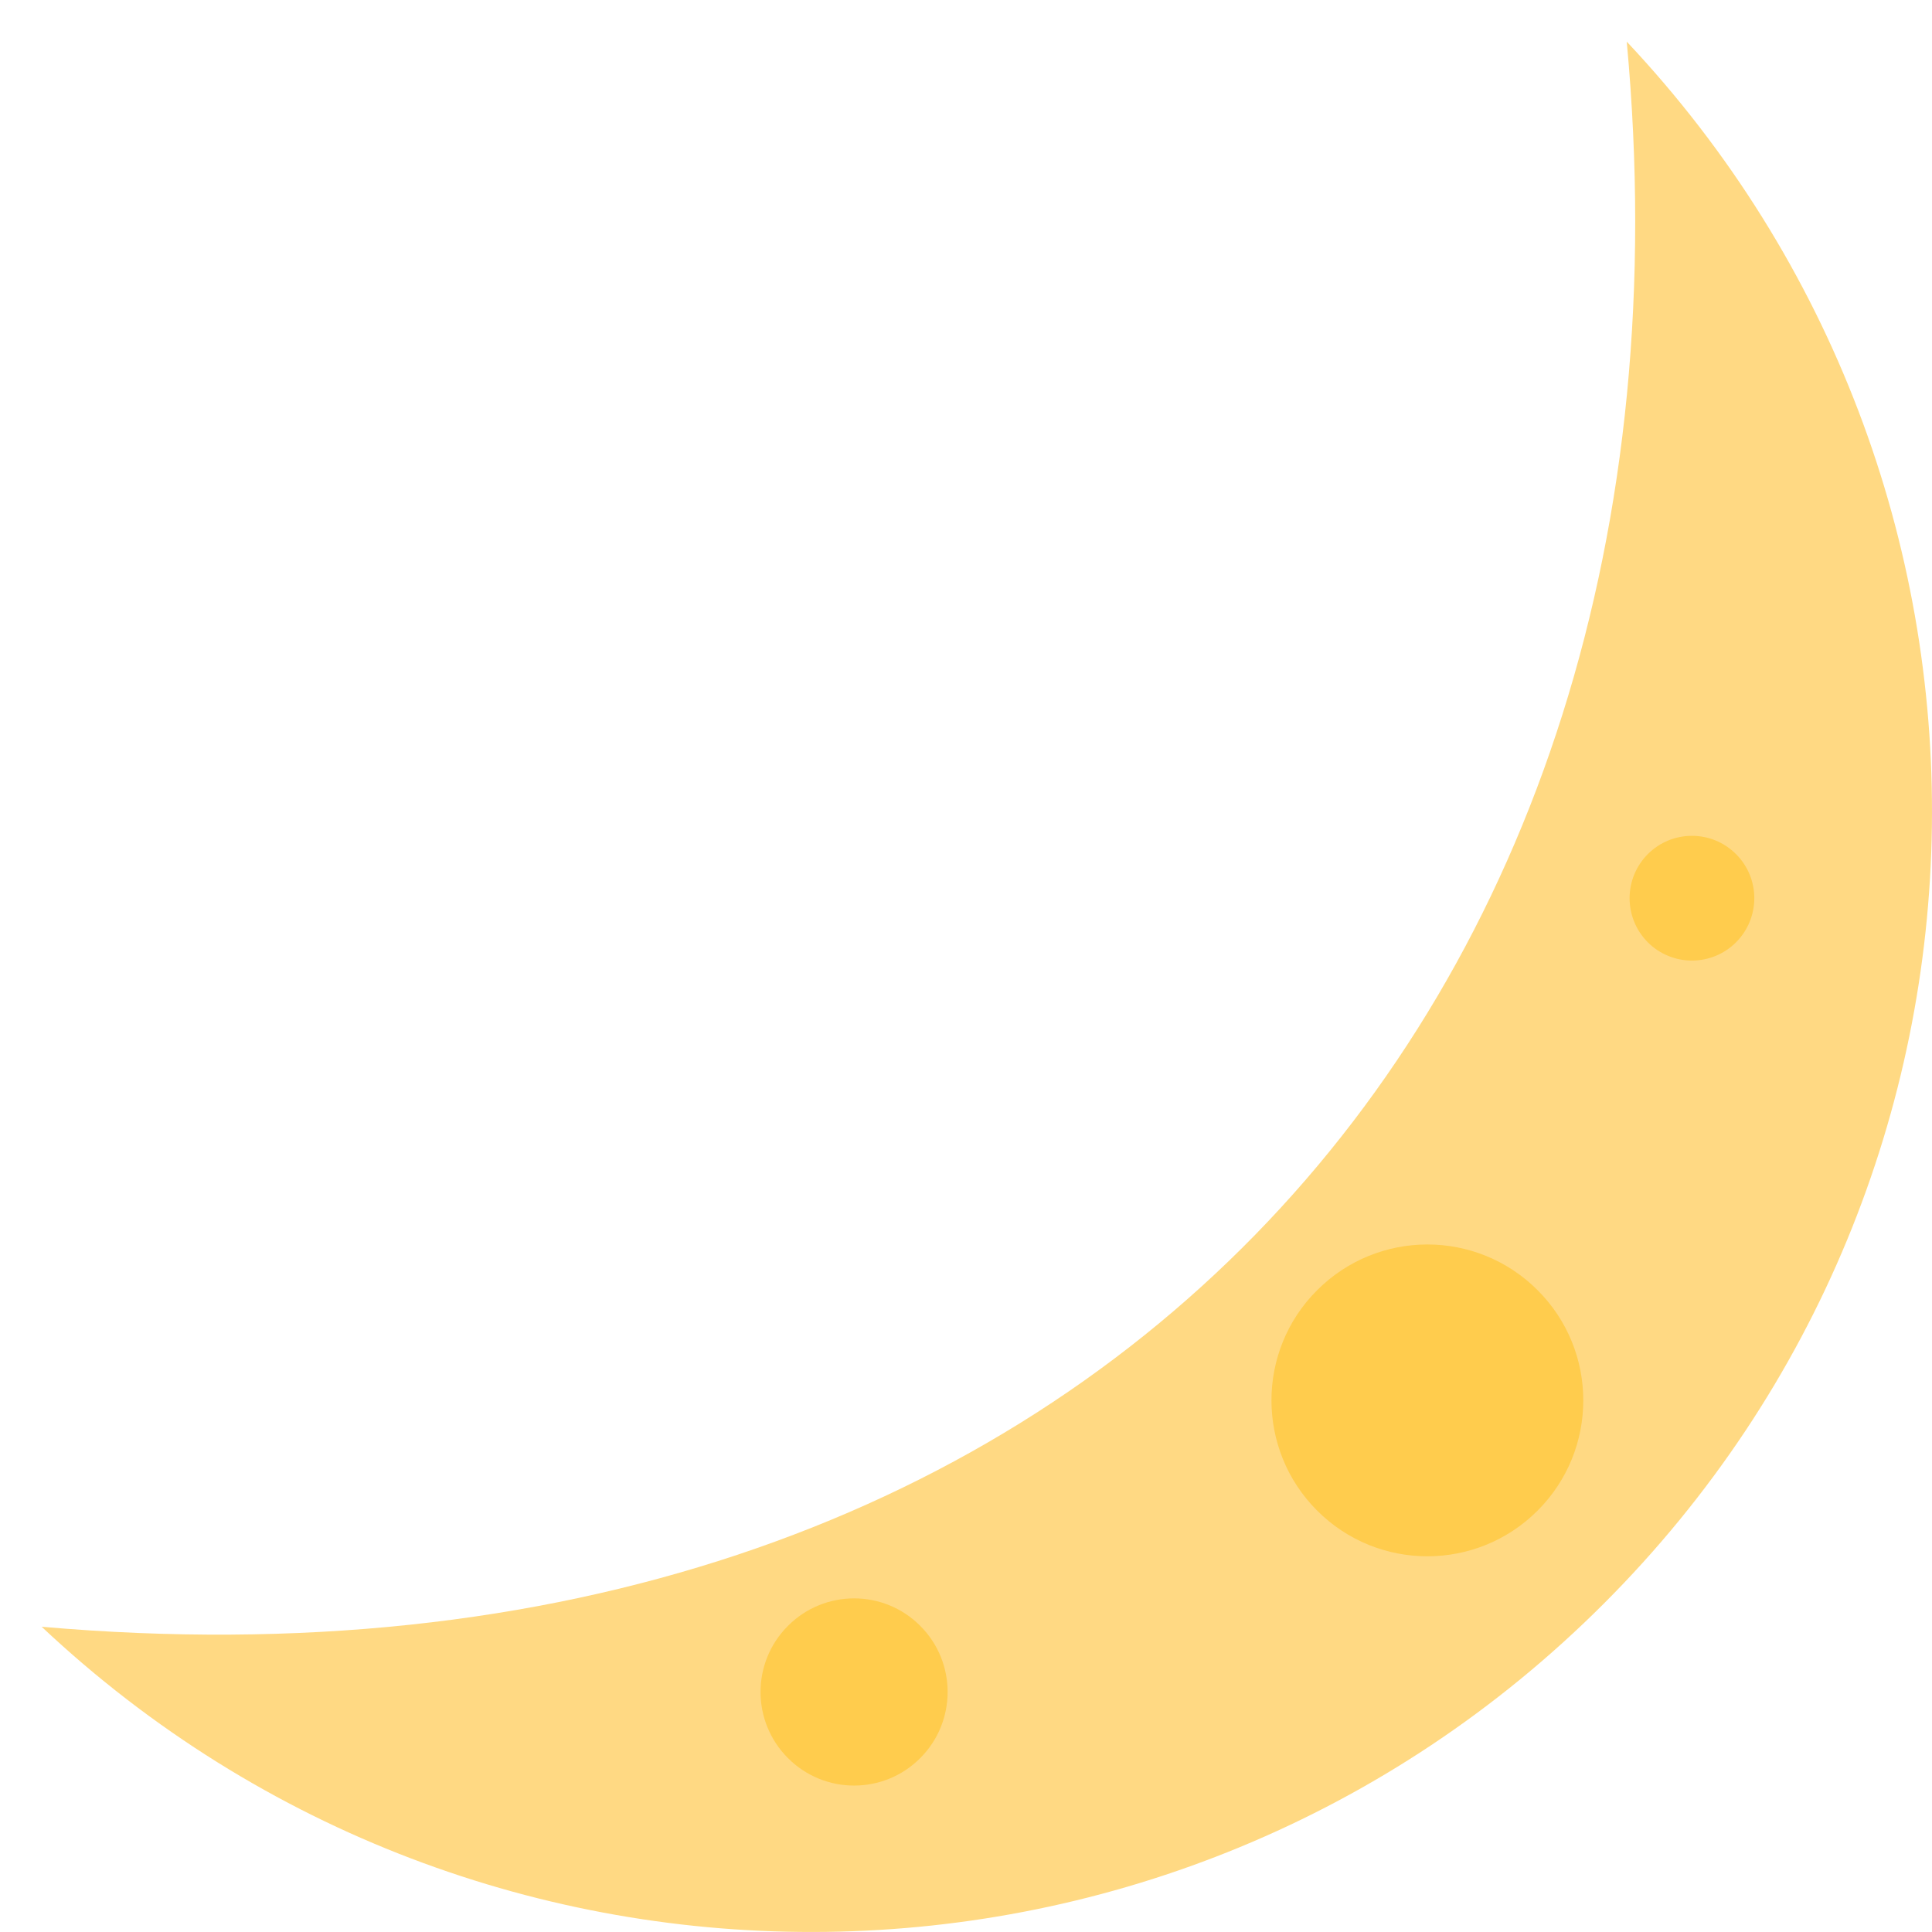
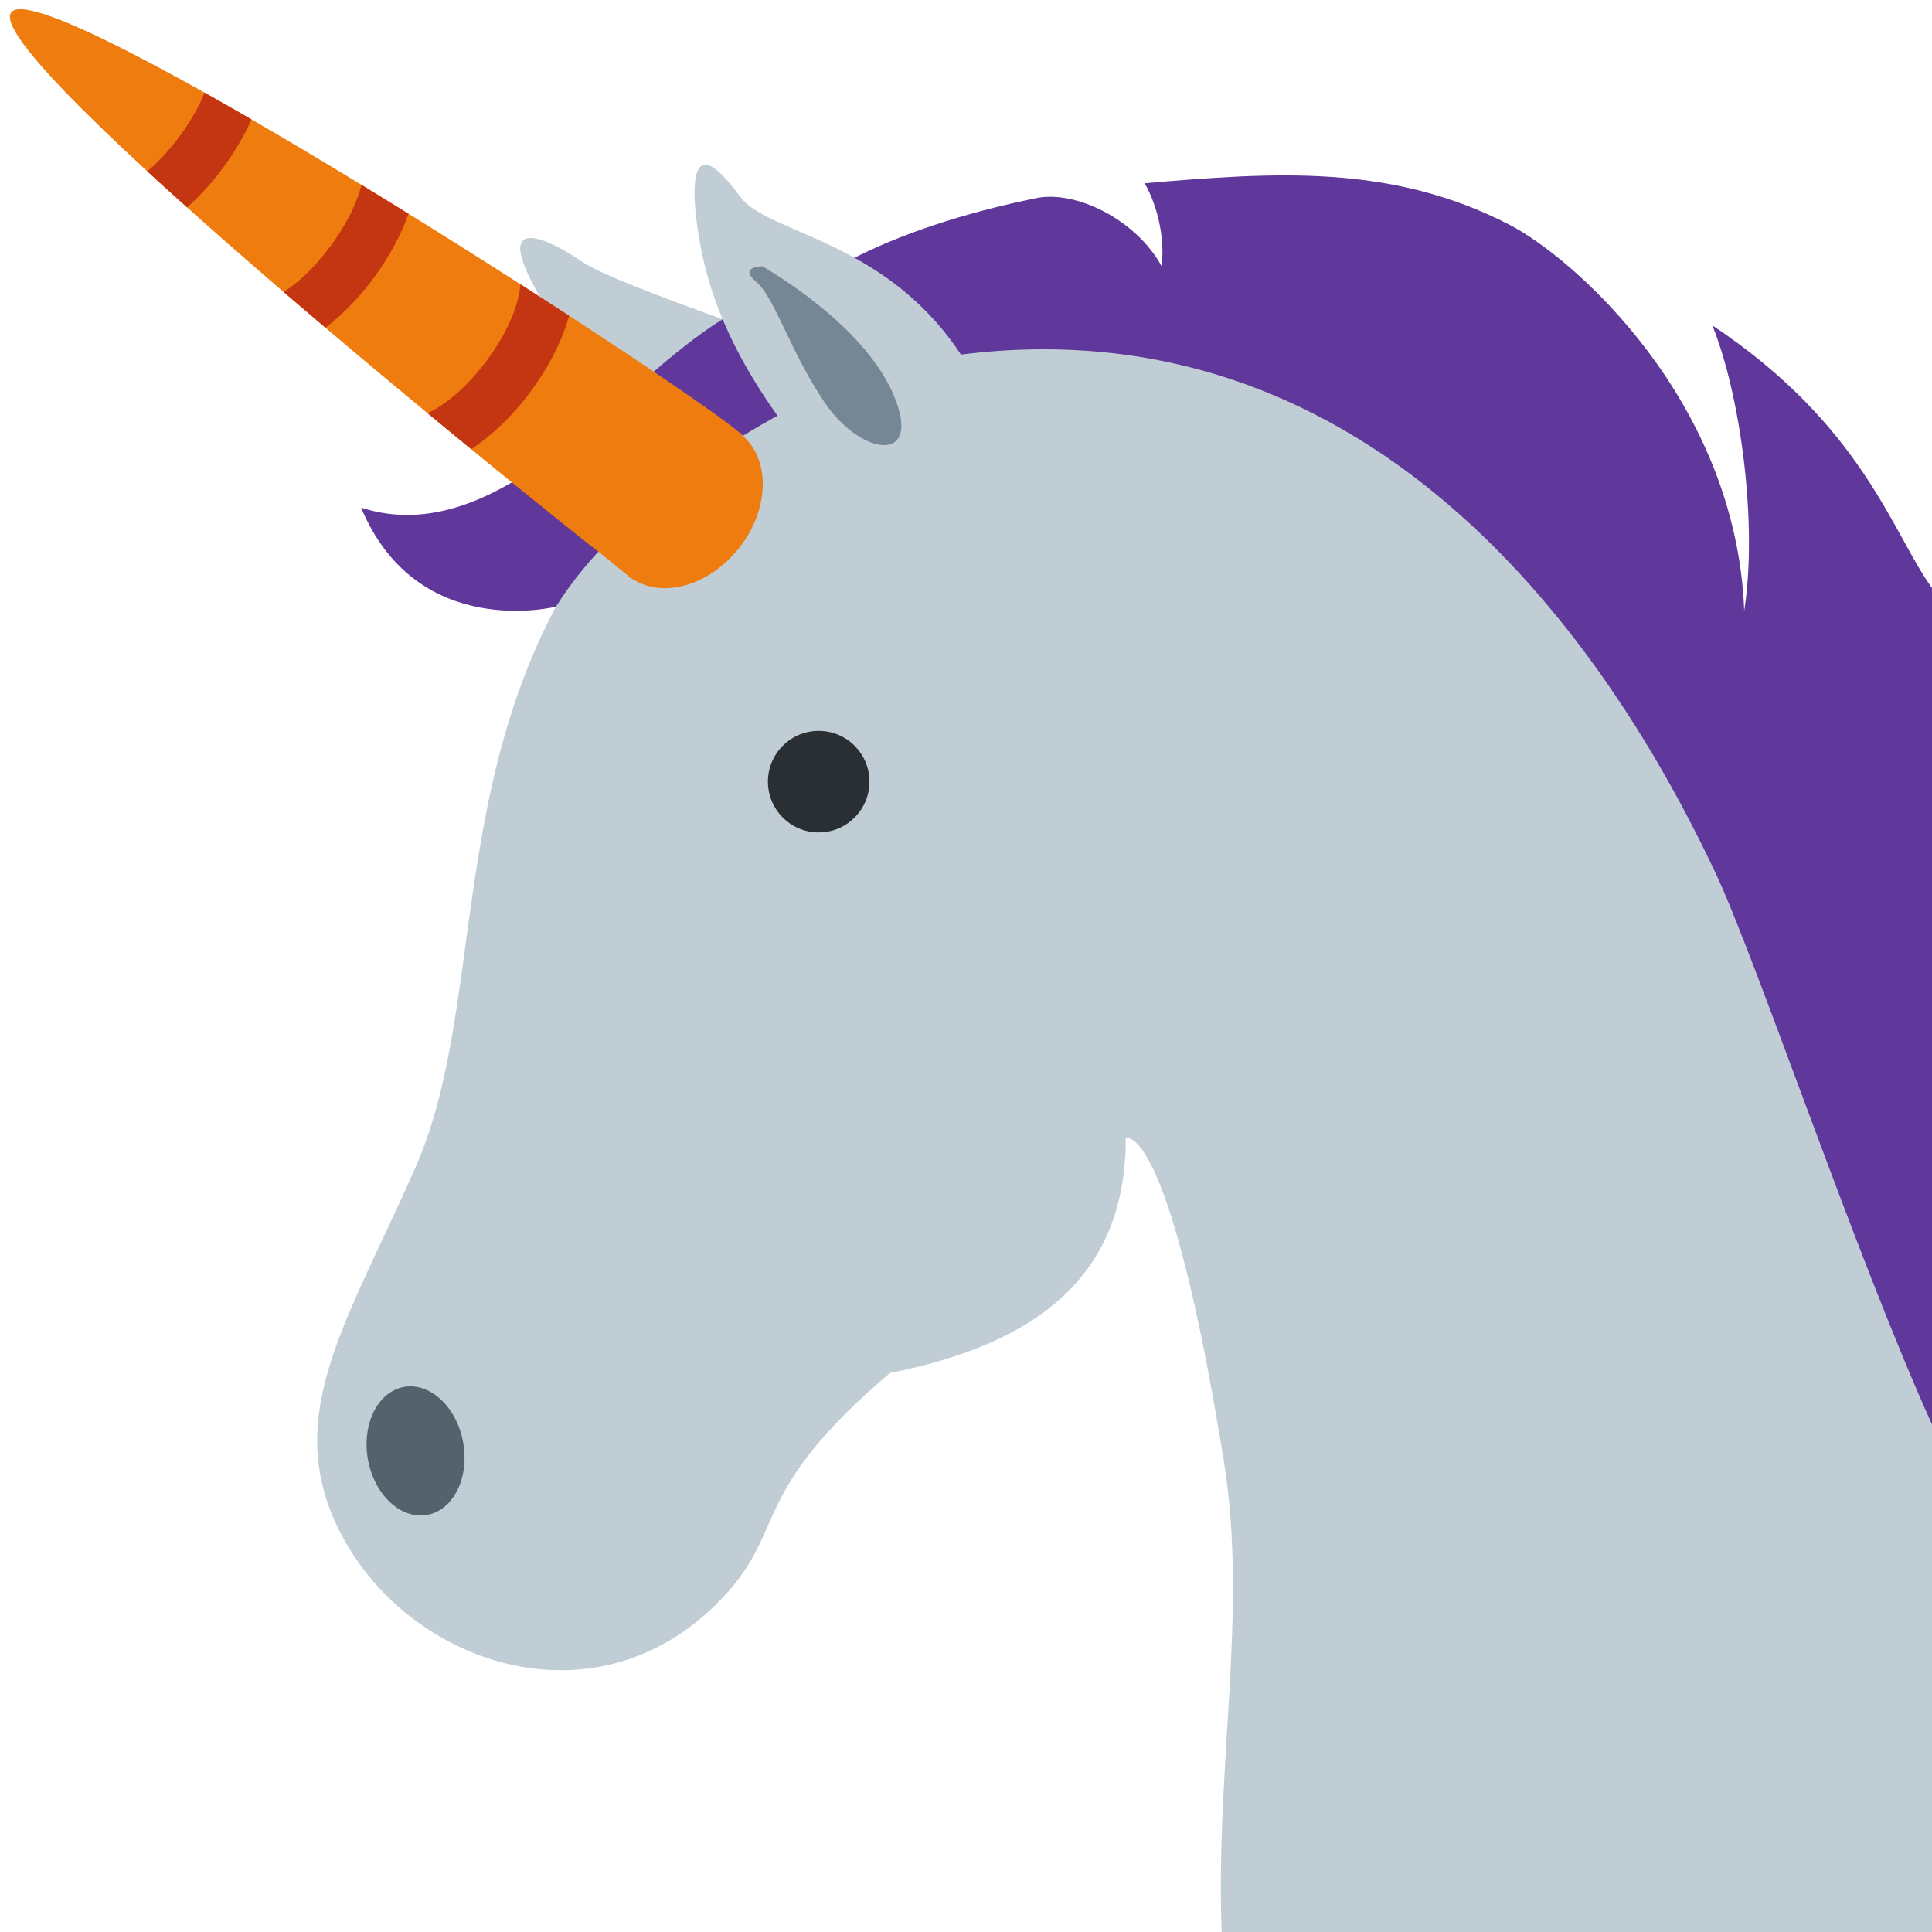
<svg xmlns="http://www.w3.org/2000/svg" viewBox="0 0 36 36">
-   <path fill="#FFD983" d="M30.312.776C32 19 20 32 .776 30.312c8.199 7.717 21.091 7.588 29.107-.429C37.9 21.867 38.03 8.975 30.312.776z" />
-   <path d="M30.705 15.915c-.453.454-.453 1.189 0 1.644.454.453 1.189.453 1.643 0 .454-.455.455-1.19 0-1.644-.453-.454-1.189-.454-1.643 0zm-16.022 14.38c-.682.681-.682 1.783 0 2.465.68.682 1.784.682 2.464 0 .681-.682.681-1.784 0-2.465-.68-.682-1.784-.682-2.464 0zm13.968-2.147c-1.135 1.135-2.974 1.135-4.108 0-1.135-1.135-1.135-2.975 0-4.107 1.135-1.136 2.974-1.136 4.108 0 1.135 1.133 1.135 2.973 0 4.107z" fill="#FFCC4D" />
+   <path fill="#C1CDD5" d="M36 19.854C33.518 9.923 25.006 1.909 16.031 6.832c0 0-4.522-1.496-5.174-1.948-.635-.44-1.635-.904-.912.436.423.782.875 1.672 2.403 3.317C8 12.958 9.279 18.262 7.743 21.75c-1.304 2.962-2.577 4.733-1.31 6.976 1.317 2.33 4.729 3.462 7.018 1.06 1.244-1.307.471-1.937 3.132-4.202 2.723-.543 4.394-1.791 4.394-4.375 0 0 .795-.382 1.826 6.009.456 2.818-.157 5.632-.039 8.783H36V19.854z" />
+   <path fill="#60379A" d="M31.906 6.062c.531 1.312.848 3.71.595 5.318-.15-3.923-3.188-6.581-4.376-7.193-2.202-1.137-4.372-.979-6.799-.772.111.168.403.814.32 1.547-.479-.875-1.604-1.42-2.333-1.271-1.36.277-2.561.677-3.475 1.156-.504.102-1.249.413-2.372 1.101-1.911 1.171-4.175 4.338-6.737 3.511 1.042 2.5 3.631 1.845 3.631 1.845 1.207-1.95 4.067-3.779 6.168-4.452 7.619-1.745 12.614 3.439 15.431 9.398.768 1.625 2.611 7.132 4.041 10.292V10.956c-.749-1.038-1.281-3.018-4.094-4.894z" />
+   <path fill="#C1CDD5" d="M13.789 3.662c.573.788 3.236.794 4.596 3.82 1.359 3.026-1.943 2.63-3.14 1.23-1.334-1.561-1.931-2.863-2.165-3.992-.124-.596-.451-2.649.709-1.058z" />
+   <path fill="#758795" d="M14.209 4.962c.956.573 2.164 1.515 2.517 2.596.351 1.081-.707.891-1.349-.042-.641-.934-.94-1.975-1.285-2.263-.346-.289.117-.291.117-.291z" />
+   <circle fill="#292F33" cx="15.255" cy="14.565" r=".946" />
+   <path fill="#53626C" d="M8.63 26.877c.119.658-.181 1.263-.67 1.351-.49.089-.984-.372-1.104-1.03-.119-.659.182-1.265.671-1.354.49-.088.984.373 1.103 1.033z" />
+   <path fill="#EE7C0E" d="M13.844 8.124l.003-.002-.005-.007-.016-.014c-.008-.007-.011-.019-.019-.025-.009-.007-.021-.011-.031-.018C12.621 7.078.933-.495.219.219-.51.948 10.443 9.742 11.149 10.28l.011.006.541.439c.008.007.01.018.018.024.013.01.028.015.042.024l.047.038-.009-.016c.565.361 1.427.114 1.979-.592.559-.715.577-1.625.066-2.079z" />
+   <path fill="#C43512" d="M4.677 2.25l.009-.025c-.301-.174-.594-.341-.878-.5-.016.038-.022.069-.041.11-.112.243-.256.484-.429.716-.166.224-.349.424-.541.595-.02.018-.036.026-.056.043.238.22.489.446.745.676.234-.21.456-.449.654-.717.214-.287.395-.589.537-.898zm2.275 2.945c.306-.41.521-.822.66-1.212-.292-.181-.584-.36-.876-.538-.076.298-.247.699-.586 1.152-.31.417-.613.681-.864.845.259.223.52.445.779.665.314-.244.619-.552.887-.912zM9.87 7.32c.365-.49.609-.983.734-1.437l-.906-.586c-.023.296-.172.81-.631 1.425-.412.554-.821.847-1.1.978l.814.671c.381-.256.761-.611 1.089-1.051z" />
</svg>
